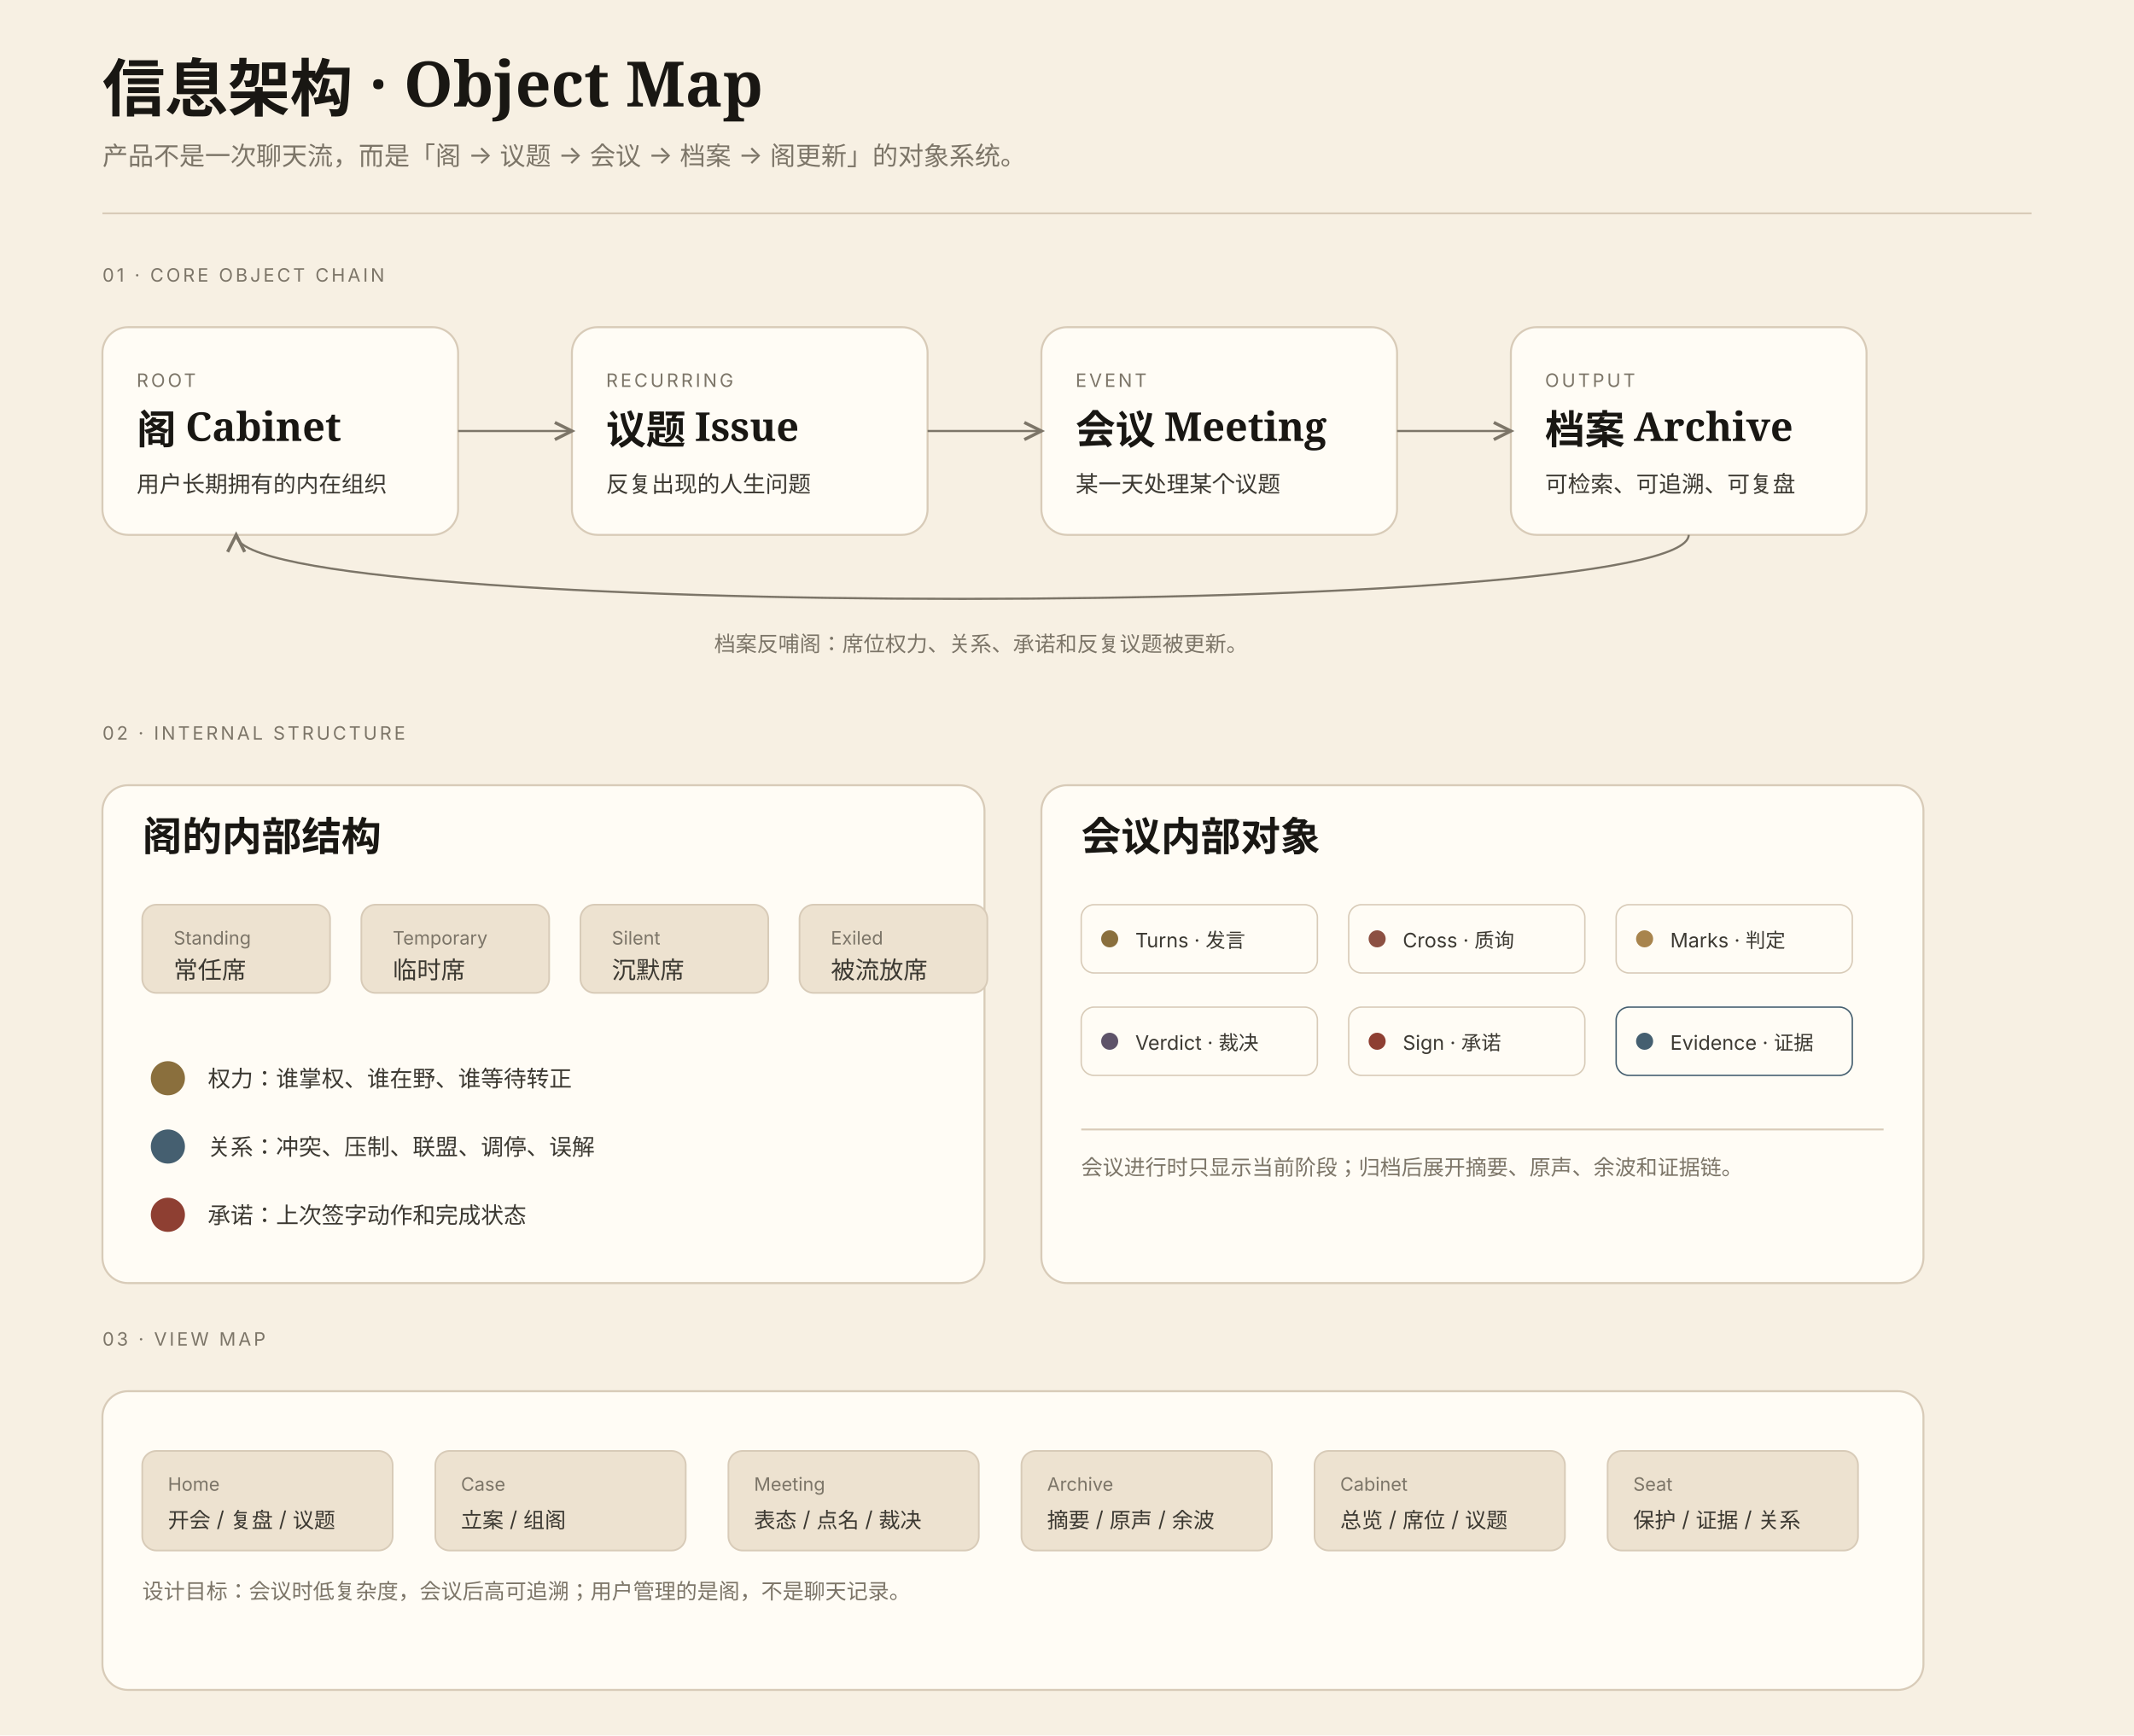
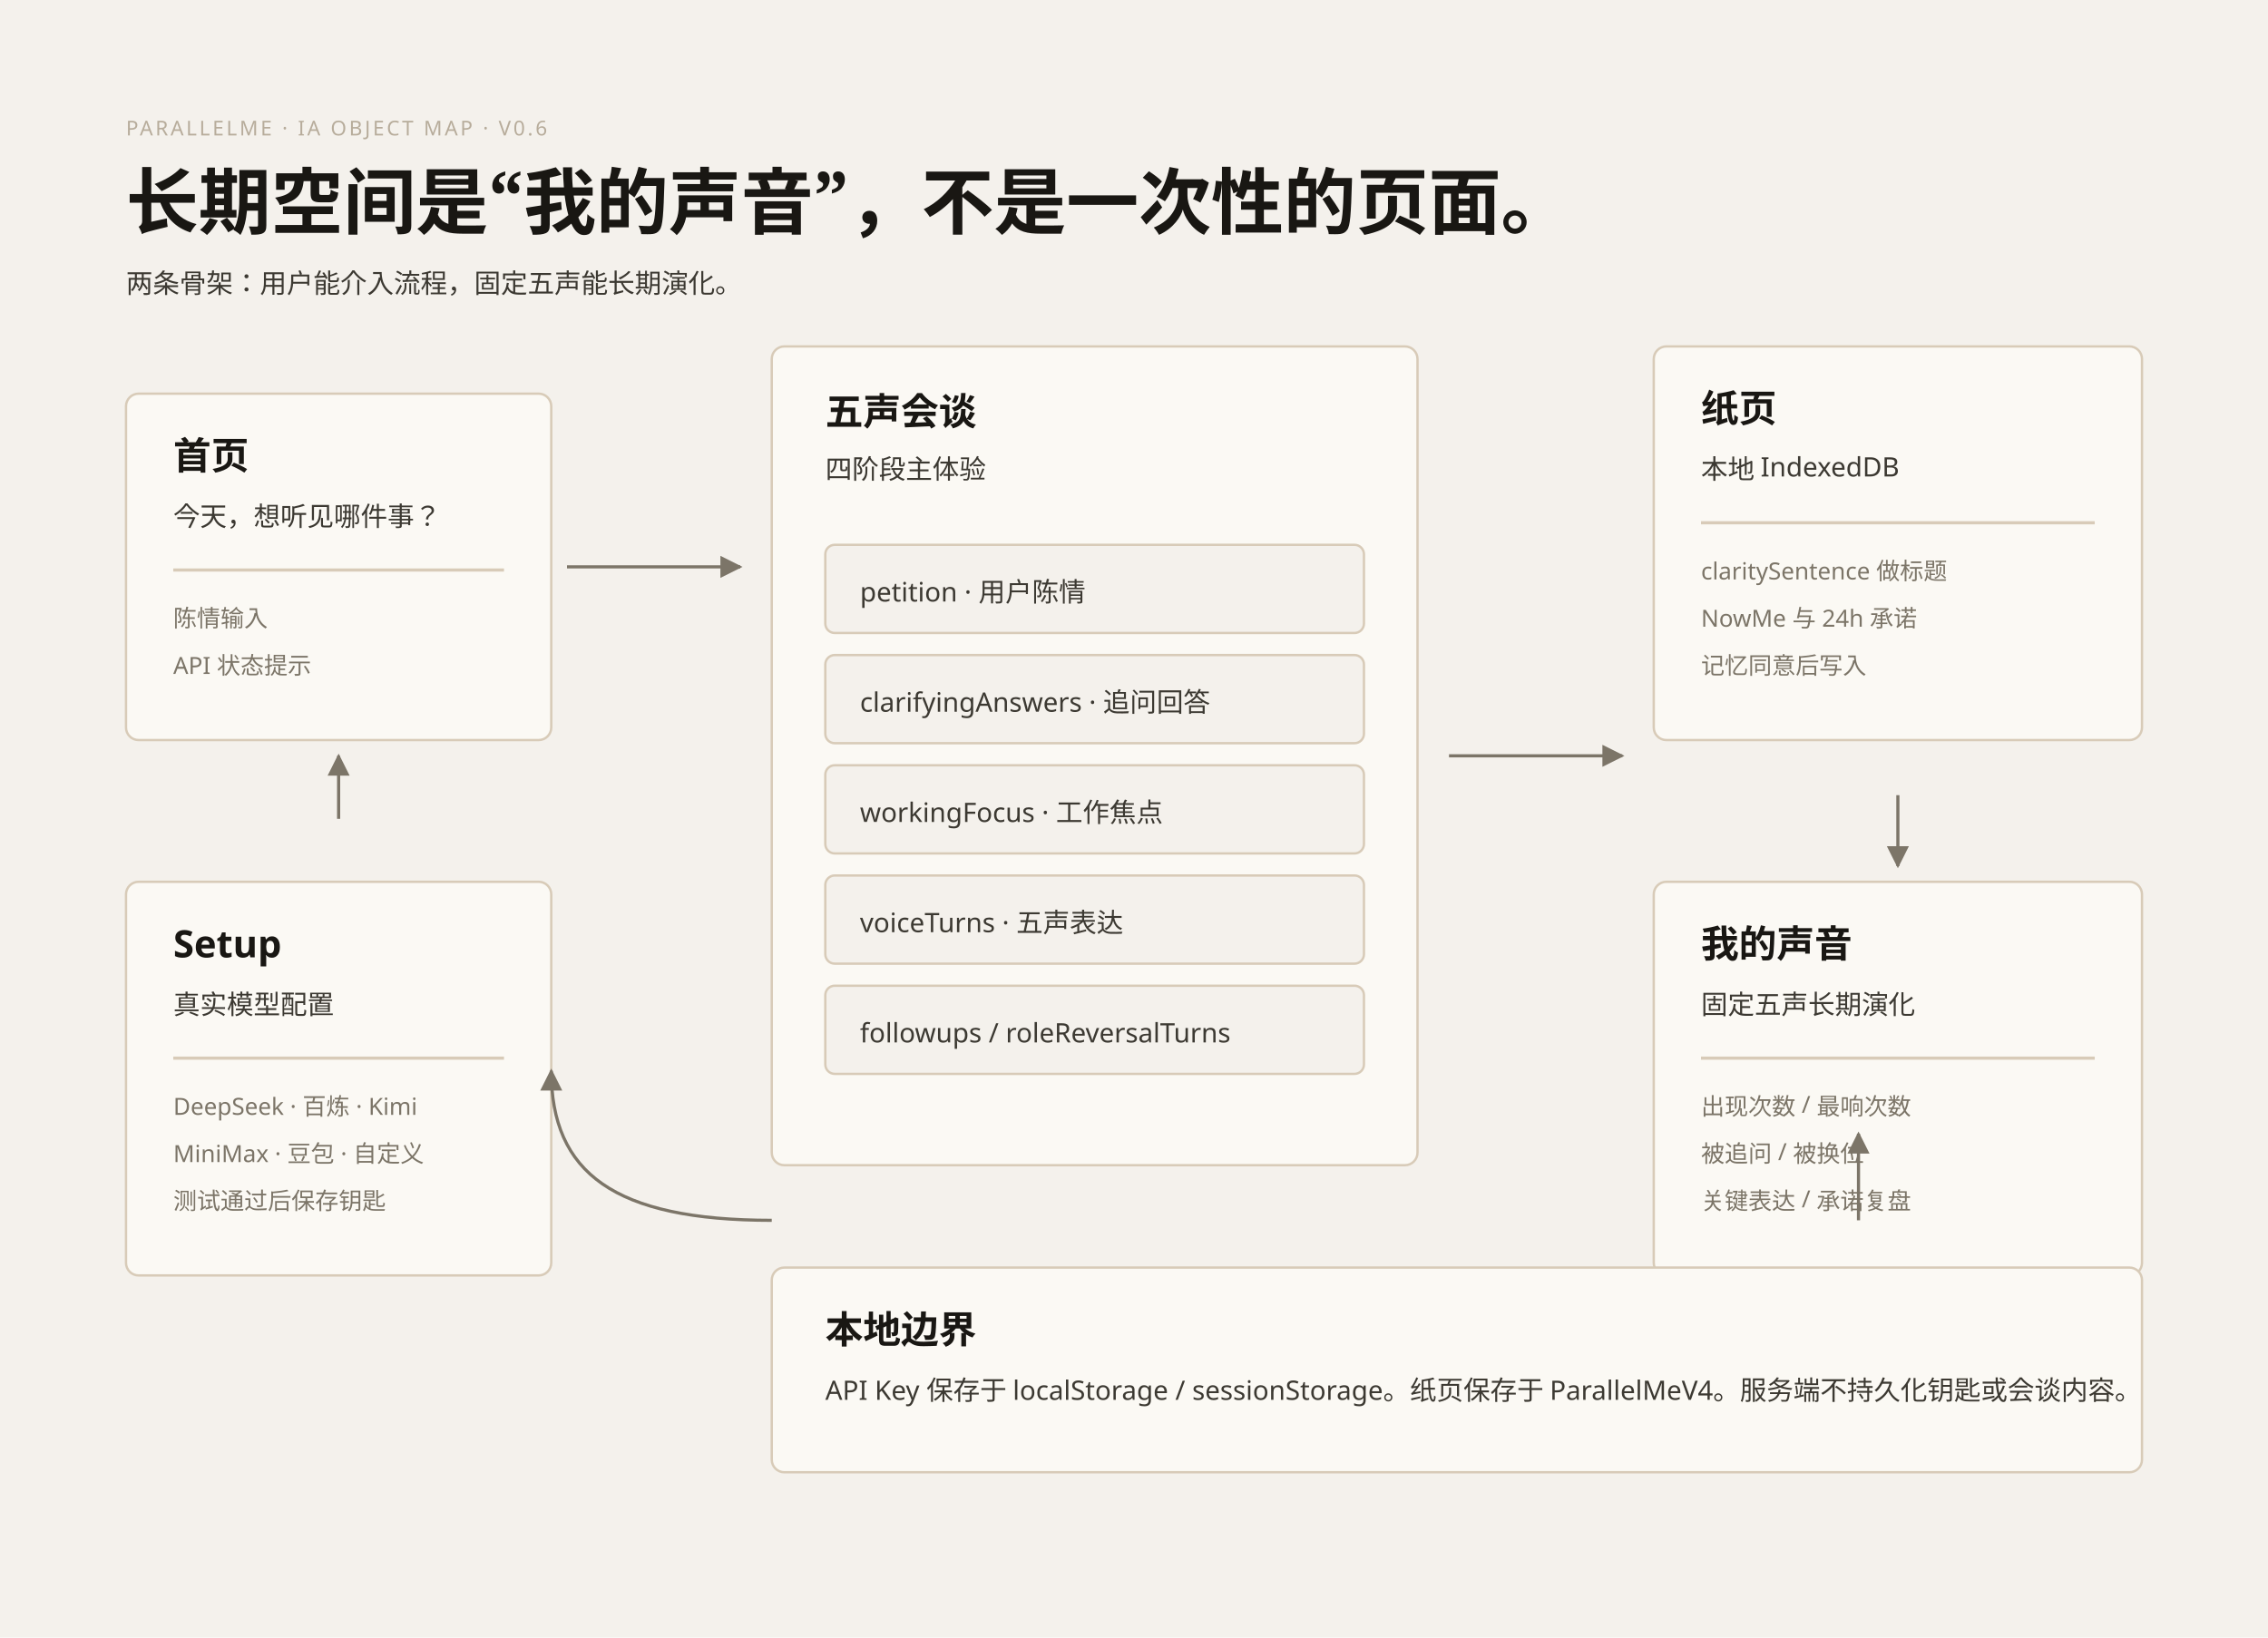
- <svg xmlns="http://www.w3.org/2000/svg" width="1500" height="1220" viewBox="0 0 1500 1220">
+ <svg xmlns="http://www.w3.org/2000/svg" width="1440" height="1040" viewBox="0 0 1440 1040" role="img" aria-labelledby="title desc">
  <defs>
-     <filter id="grain">
-       <feTurbulence type="fractalNoise" baseFrequency="0.72" numOctaves="2" stitchTiles="stitch" />
-       <feColorMatrix values="0 0 0 0 0.055  0 0 0 0 0.043  0 0 0 0 0.025  0 0 0 0.035 0" />
-     </filter>
-     <marker id="arrow" markerWidth="12" markerHeight="12" refX="10" refY="6" orient="auto">
-       <path d="M2,2 L10,6 L2,10" fill="none" stroke="#7C7568" stroke-width="1.5" />
+     <style>
+       .sans { font-family: Geist, "PingFang SC", "Noto Sans SC", sans-serif; }
+       .serif { font-family: "Source Han Serif SC", "Noto Serif SC", "Songti SC", serif; }
+       .mono { font-family: "Geist Mono", "SF Mono", monospace; }
+       .title { fill: #191713; font-size: 46px; font-weight: 650; }
+       .h2 { fill: #191713; font-size: 24px; font-weight: 620; }
+       .body { fill: #3C3932; font-size: 17px; }
+       .muted { fill: #7C7568; font-size: 15px; }
+       .tiny { fill: #B7AC9B; font-size: 13px; letter-spacing: 0.12em; }
+       .card { fill: #FBF9F4; stroke: #D8CBB8; stroke-width: 1.5; }
+       .data { fill: #F4F1EC; stroke: #D8CBB8; stroke-width: 1.5; }
+       .line { stroke: #D8CBB8; stroke-width: 2; fill: none; }
+       .arrow { stroke: #7C7568; stroke-width: 2; fill: none; marker-end: url(#arrow); }
+     </style>
+     <marker id="arrow" viewBox="0 0 10 10" refX="9" refY="5" markerWidth="7" markerHeight="7" orient="auto-start-reverse">
+       <path d="M 0 0 L 10 5 L 0 10 z" fill="#7C7568" />
    </marker>
-     <style>
-       .bg{fill:#F7F0E3}.paper{fill:#FFFCF5;stroke:#D8CBB8;stroke-width:1.4}.sunk{fill:#EDE2D0;stroke:#D8CBB8;stroke-width:1.2}
-       .ink{fill:#191713}.body{fill:#3C3932}.mute{fill:#7C7568}.faint{fill:#B7AC9B}
-       .line{stroke:#7C7568;stroke-width:1.5;fill:none;marker-end:url(#arrow)}.softLine{stroke:#D8CBB8;stroke-width:1.3;fill:none}
-       .title{font-family:"Songti SC","Source Han Serif SC",serif;font-weight:700}.sans{font-family:"PingFang SC",-apple-system,BlinkMacSystemFont,sans-serif}
-       .label{font-size:13px;letter-spacing:1.8px}.bodyText{font-size:18px}.h1{font-size:44px}.h2{font-size:28px}.h3{font-size:22px}
-       .money{fill:#8A6F3D}.attach{fill:#8C5042}.time{fill:#5E5369}.temp{fill:#76684D}.silent{fill:#899199}.exile{fill:#6F3F35}.seal{fill:#8E3F32}.gold{fill:#A8844D}.trace{fill:#455F70}
-     </style>
  </defs>
-   <rect width="1500" height="1220" class="bg" />
-   <rect width="1500" height="1220" fill="url(#grain)" opacity=".55" />
-   <text x="72" y="78" class="title ink h1">信息架构 · Object Map</text>
-   <text x="72" y="116" class="sans mute bodyText">产品不是一次聊天流，而是「阁 → 议题 → 会议 → 档案 → 阁更新」的对象系统。</text>
-   <line x1="72" y1="150" x2="1428" y2="150" class="softLine" />
-   <g transform="translate(72 198)">
-     <text x="0" y="0" class="sans mute label">01 · CORE OBJECT CHAIN</text>
-     <g transform="translate(0 32)">
-       <rect width="250" height="146" rx="18" class="paper" />
-       <text x="24" y="42" class="sans mute label">ROOT</text>
-       <text x="24" y="82" class="title ink h2">阁 Cabinet</text>
-       <text x="24" y="116" class="sans body" font-size="16">用户长期拥有的内在组织</text>
+   <rect width="1440" height="1040" fill="#F4F1EC" />
+   <text x="80" y="86" class="tiny sans">PARALLELME · IA OBJECT MAP · V0.6</text>
+   <text x="80" y="145" class="title serif">长期空间是“我的声音”，不是一次性的页面。</text>
+   <text x="80" y="186" class="body sans">两条骨架：用户能介入流程，固定五声能长期演化。</text>
+   <g transform="translate(80 250)">
+     <rect class="card" width="270" height="220" rx="8" />
+     <text x="30" y="48" class="h2 sans">首页</text>
+     <text x="30" y="84" class="body sans">今天，想听见哪件事？</text>
+     <line x1="30" y1="112" x2="240" y2="112" class="line" />
+     <text x="30" y="148" class="muted sans">陈情输入</text>
+     <text x="30" y="178" class="muted sans">API 状态提示</text>
+   </g>
+   <g transform="translate(80 560)">
+     <rect class="card" width="270" height="250" rx="8" />
+     <text x="30" y="48" class="h2 sans">Setup</text>
+     <text x="30" y="84" class="body sans">真实模型配置</text>
+     <line x1="30" y1="112" x2="240" y2="112" class="line" />
+     <text x="30" y="148" class="muted sans">DeepSeek · 百炼 · Kimi</text>
+     <text x="30" y="178" class="muted sans">MiniMax · 豆包 · 自定义</text>
+     <text x="30" y="208" class="muted sans">测试通过后保存钥匙</text>
+   </g>
+   <path class="arrow" d="M 360 360 C 405 360, 425 360, 470 360" />
+   <path class="arrow" d="M 215 520 C 215 500, 215 500, 215 480" />
+   <g transform="translate(490 220)">
+     <rect class="card" width="410" height="520" rx="8" />
+     <text x="34" y="50" class="h2 sans">五声会谈</text>
+     <text x="34" y="84" class="body sans">四阶段主体验</text>
+     <g transform="translate(34 126)">
+       <rect class="data" width="342" height="56" rx="6" />
+       <text x="22" y="36" class="body sans">petition · 用户陈情</text>
    </g>
-     <g transform="translate(330 32)">
-       <rect width="250" height="146" rx="18" class="paper" />
-       <text x="24" y="42" class="sans mute label">RECURRING</text>
-       <text x="24" y="82" class="title ink h2">议题 Issue</text>
-       <text x="24" y="116" class="sans body" font-size="16">反复出现的人生问题</text>
+     <g transform="translate(34 196)">
+       <rect class="data" width="342" height="56" rx="6" />
+       <text x="22" y="36" class="body sans">clarifyingAnswers · 追问回答</text>
    </g>
-     <g transform="translate(660 32)">
-       <rect width="250" height="146" rx="18" class="paper" />
-       <text x="24" y="42" class="sans mute label">EVENT</text>
-       <text x="24" y="82" class="title ink h2">会议 Meeting</text>
-       <text x="24" y="116" class="sans body" font-size="16">某一天处理某个议题</text>
+     <g transform="translate(34 266)">
+       <rect class="data" width="342" height="56" rx="6" />
+       <text x="22" y="36" class="body sans">workingFocus · 工作焦点</text>
    </g>
-     <g transform="translate(990 32)">
-       <rect width="250" height="146" rx="18" class="paper" />
-       <text x="24" y="42" class="sans mute label">OUTPUT</text>
-       <text x="24" y="82" class="title ink h2">档案 Archive</text>
-       <text x="24" y="116" class="sans body" font-size="16">可检索、可追溯、可复盘</text>
+     <g transform="translate(34 336)">
+       <rect class="data" width="342" height="56" rx="6" />
+       <text x="22" y="36" class="body sans">voiceTurns · 五声表达</text>
    </g>
-     <path d="M250 105 C278 105 302 105 330 105" class="line" />
-     <path d="M580 105 C608 105 632 105 660 105" class="line" />
-     <path d="M910 105 C938 105 962 105 990 105" class="line" />
-     <path d="M1115 178 C1115 238 94 238 94 178" class="line" />
-     <text x="430" y="260" class="sans mute" font-size="15">档案反哺阁：席位权力、关系、承诺和反复议题被更新。</text>
-   </g>
-   <g transform="translate(72 520)">
-     <text x="0" y="0" class="sans mute label">02 · INTERNAL STRUCTURE</text>
-     <rect x="0" y="32" width="620" height="350" rx="18" class="paper" />
-     <text x="28" y="78" class="title ink h2">阁的内部结构</text>
-     <g transform="translate(28 116)">
-       <rect width="132" height="62" rx="10" class="sunk" />
-       <text x="22" y="28" class="sans mute" font-size="13">Standing</text>
-       <text x="22" y="52" class="sans body" font-size="17">常任席</text>
-       <rect x="154" width="132" height="62" rx="10" class="sunk" />
-       <text x="176" y="28" class="sans mute" font-size="13">Temporary</text>
-       <text x="176" y="52" class="sans body" font-size="17">临时席</text>
-       <rect x="308" width="132" height="62" rx="10" class="sunk" />
-       <text x="330" y="28" class="sans mute" font-size="13">Silent</text>
-       <text x="330" y="52" class="sans body" font-size="17">沉默席</text>
-       <rect x="462" width="132" height="62" rx="10" class="sunk" />
-       <text x="484" y="28" class="sans mute" font-size="13">Exiled</text>
-       <text x="484" y="52" class="sans body" font-size="17">被流放席</text>
-     </g>
-     <g transform="translate(32 224)">
-       <circle cx="14" cy="14" r="12" class="money" />
-       <text x="42" y="20" class="sans body" font-size="16">权力：谁掌权、谁在野、谁等待转正</text>
-       <circle cx="14" cy="62" r="12" class="trace" />
-       <text x="42" y="68" class="sans body" font-size="16">关系：冲突、压制、联盟、调停、误解</text>
-       <circle cx="14" cy="110" r="12" class="seal" />
-       <text x="42" y="116" class="sans body" font-size="16">承诺：上次签字动作和完成状态</text>
+     <g transform="translate(34 406)">
+       <rect class="data" width="342" height="56" rx="6" />
+       <text x="22" y="36" class="body sans">followups / roleReversalTurns</text>
    </g>
  </g>
-   <g transform="translate(732 520)">
-     <rect x="0" y="32" width="620" height="350" rx="18" class="paper" />
-     <text x="28" y="78" class="title ink h2">会议内部对象</text>
-     <g transform="translate(28 116)">
-       <rect width="166" height="48" rx="9" fill="#FFFCF5" stroke="#D8CBB8" />
-       <circle cx="20" cy="24" r="6" class="money" />
-       <text x="38" y="30" class="sans body" font-size="14">Turns · 发言</text>
-       <rect x="188" width="166" height="48" rx="9" fill="#FFFCF5" stroke="#D8CBB8" />
-       <circle cx="208" cy="24" r="6" class="attach" />
-       <text x="226" y="30" class="sans body" font-size="14">Cross · 质询</text>
-       <rect x="376" width="166" height="48" rx="9" fill="#FFFCF5" stroke="#D8CBB8" />
-       <circle cx="396" cy="24" r="6" class="gold" />
-       <text x="414" y="30" class="sans body" font-size="14">Marks · 判定</text>
-       <rect y="72" width="166" height="48" rx="9" fill="#FFFCF5" stroke="#D8CBB8" />
-       <circle cx="20" cy="96" r="6" class="time" />
-       <text x="38" y="102" class="sans body" font-size="14">Verdict · 裁决</text>
-       <rect x="188" y="72" width="166" height="48" rx="9" fill="#FFFCF5" stroke="#D8CBB8" />
-       <circle cx="208" cy="96" r="6" class="seal" />
-       <text x="226" y="102" class="sans body" font-size="14">Sign · 承诺</text>
-       <rect x="376" y="72" width="166" height="48" rx="9" fill="#FFFCF5" stroke="#455F70" />
-       <circle cx="396" cy="96" r="6" class="trace" />
-       <text x="414" y="102" class="sans body" font-size="14">Evidence · 证据</text>
-     </g>
-     <line x1="28" y1="274" x2="592" y2="274" class="softLine" />
-     <text x="28" y="306" class="sans mute" font-size="15">会议进行时只显示当前阶段；归档后展开摘要、原声、余波和证据链。</text>
+   <path class="arrow" d="M 920 480 C 965 480, 985 480, 1030 480" />
+   <g transform="translate(1050 220)">
+     <rect class="card" width="310" height="250" rx="8" />
+     <text x="30" y="48" class="h2 sans">纸页</text>
+     <text x="30" y="84" class="body sans">本地 IndexedDB</text>
+     <line x1="30" y1="112" x2="280" y2="112" class="line" />
+     <text x="30" y="148" class="muted sans">claritySentence 做标题</text>
+     <text x="30" y="178" class="muted sans">NowMe 与 24h 承诺</text>
+     <text x="30" y="208" class="muted sans">记忆同意后写入</text>
  </g>
-   <g transform="translate(72 946)">
-     <text x="0" y="0" class="sans mute label">03 · VIEW MAP</text>
-     <rect x="0" y="32" width="1280" height="210" rx="18" class="paper" />
-     <g transform="translate(28 74)">
-       <rect width="176" height="70" rx="10" class="sunk" />
-       <text x="18" y="28" class="sans mute" font-size="13">Home</text>
-       <text x="18" y="54" class="sans body" font-size="15">开会 / 复盘 / 议题</text>
-       <rect x="206" width="176" height="70" rx="10" class="sunk" />
-       <text x="224" y="28" class="sans mute" font-size="13">Case</text>
-       <text x="224" y="54" class="sans body" font-size="15">立案 / 组阁</text>
-       <rect x="412" width="176" height="70" rx="10" class="sunk" />
-       <text x="430" y="28" class="sans mute" font-size="13">Meeting</text>
-       <text x="430" y="54" class="sans body" font-size="15">表态 / 点名 / 裁决</text>
-       <rect x="618" width="176" height="70" rx="10" class="sunk" />
-       <text x="636" y="28" class="sans mute" font-size="13">Archive</text>
-       <text x="636" y="54" class="sans body" font-size="15">摘要 / 原声 / 余波</text>
-       <rect x="824" width="176" height="70" rx="10" class="sunk" />
-       <text x="842" y="28" class="sans mute" font-size="13">Cabinet</text>
-       <text x="842" y="54" class="sans body" font-size="15">总览 / 席位 / 议题</text>
-       <rect x="1030" width="176" height="70" rx="10" class="sunk" />
-       <text x="1048" y="28" class="sans mute" font-size="13">Seat</text>
-       <text x="1048" y="54" class="sans body" font-size="15">保护 / 证据 / 关系</text>
-     </g>
-     <text x="28" y="178" class="sans mute" font-size="15">设计目标：会议时低复杂度，会议后高可追溯；用户管理的是阁，不是聊天记录。</text>
+   <g transform="translate(1050 560)">
+     <rect class="card" width="310" height="250" rx="8" />
+     <text x="30" y="48" class="h2 sans">我的声音</text>
+     <text x="30" y="84" class="body sans">固定五声长期演化</text>
+     <line x1="30" y1="112" x2="280" y2="112" class="line" />
+     <text x="30" y="148" class="muted sans">出现次数 / 最响次数</text>
+     <text x="30" y="178" class="muted sans">被追问 / 被换位</text>
+     <text x="30" y="208" class="muted sans">关键表达 / 承诺复盘</text>
+   </g>
+   <path class="arrow" d="M 1205 505 C 1205 525, 1205 525, 1205 550" />
+   <g transform="translate(490 805)">
+     <rect class="card" width="870" height="130" rx="8" />
+     <text x="34" y="48" class="h2 sans">本地边界</text>
+     <text x="34" y="84" class="body sans">API Key 保存于 localStorage / sessionStorage。纸页保存于 ParallelMeV4。服务端不持久化钥匙或会谈内容。</text>
+   </g>
+   <g transform="translate(490 775)">
+     <path class="arrow" d="M 0 0 C -100 0, -140 -30, -140 -95" />
+     <path class="arrow" d="M 690 0 C 690 -35, 690 -35, 690 -55" />
  </g>
</svg>
